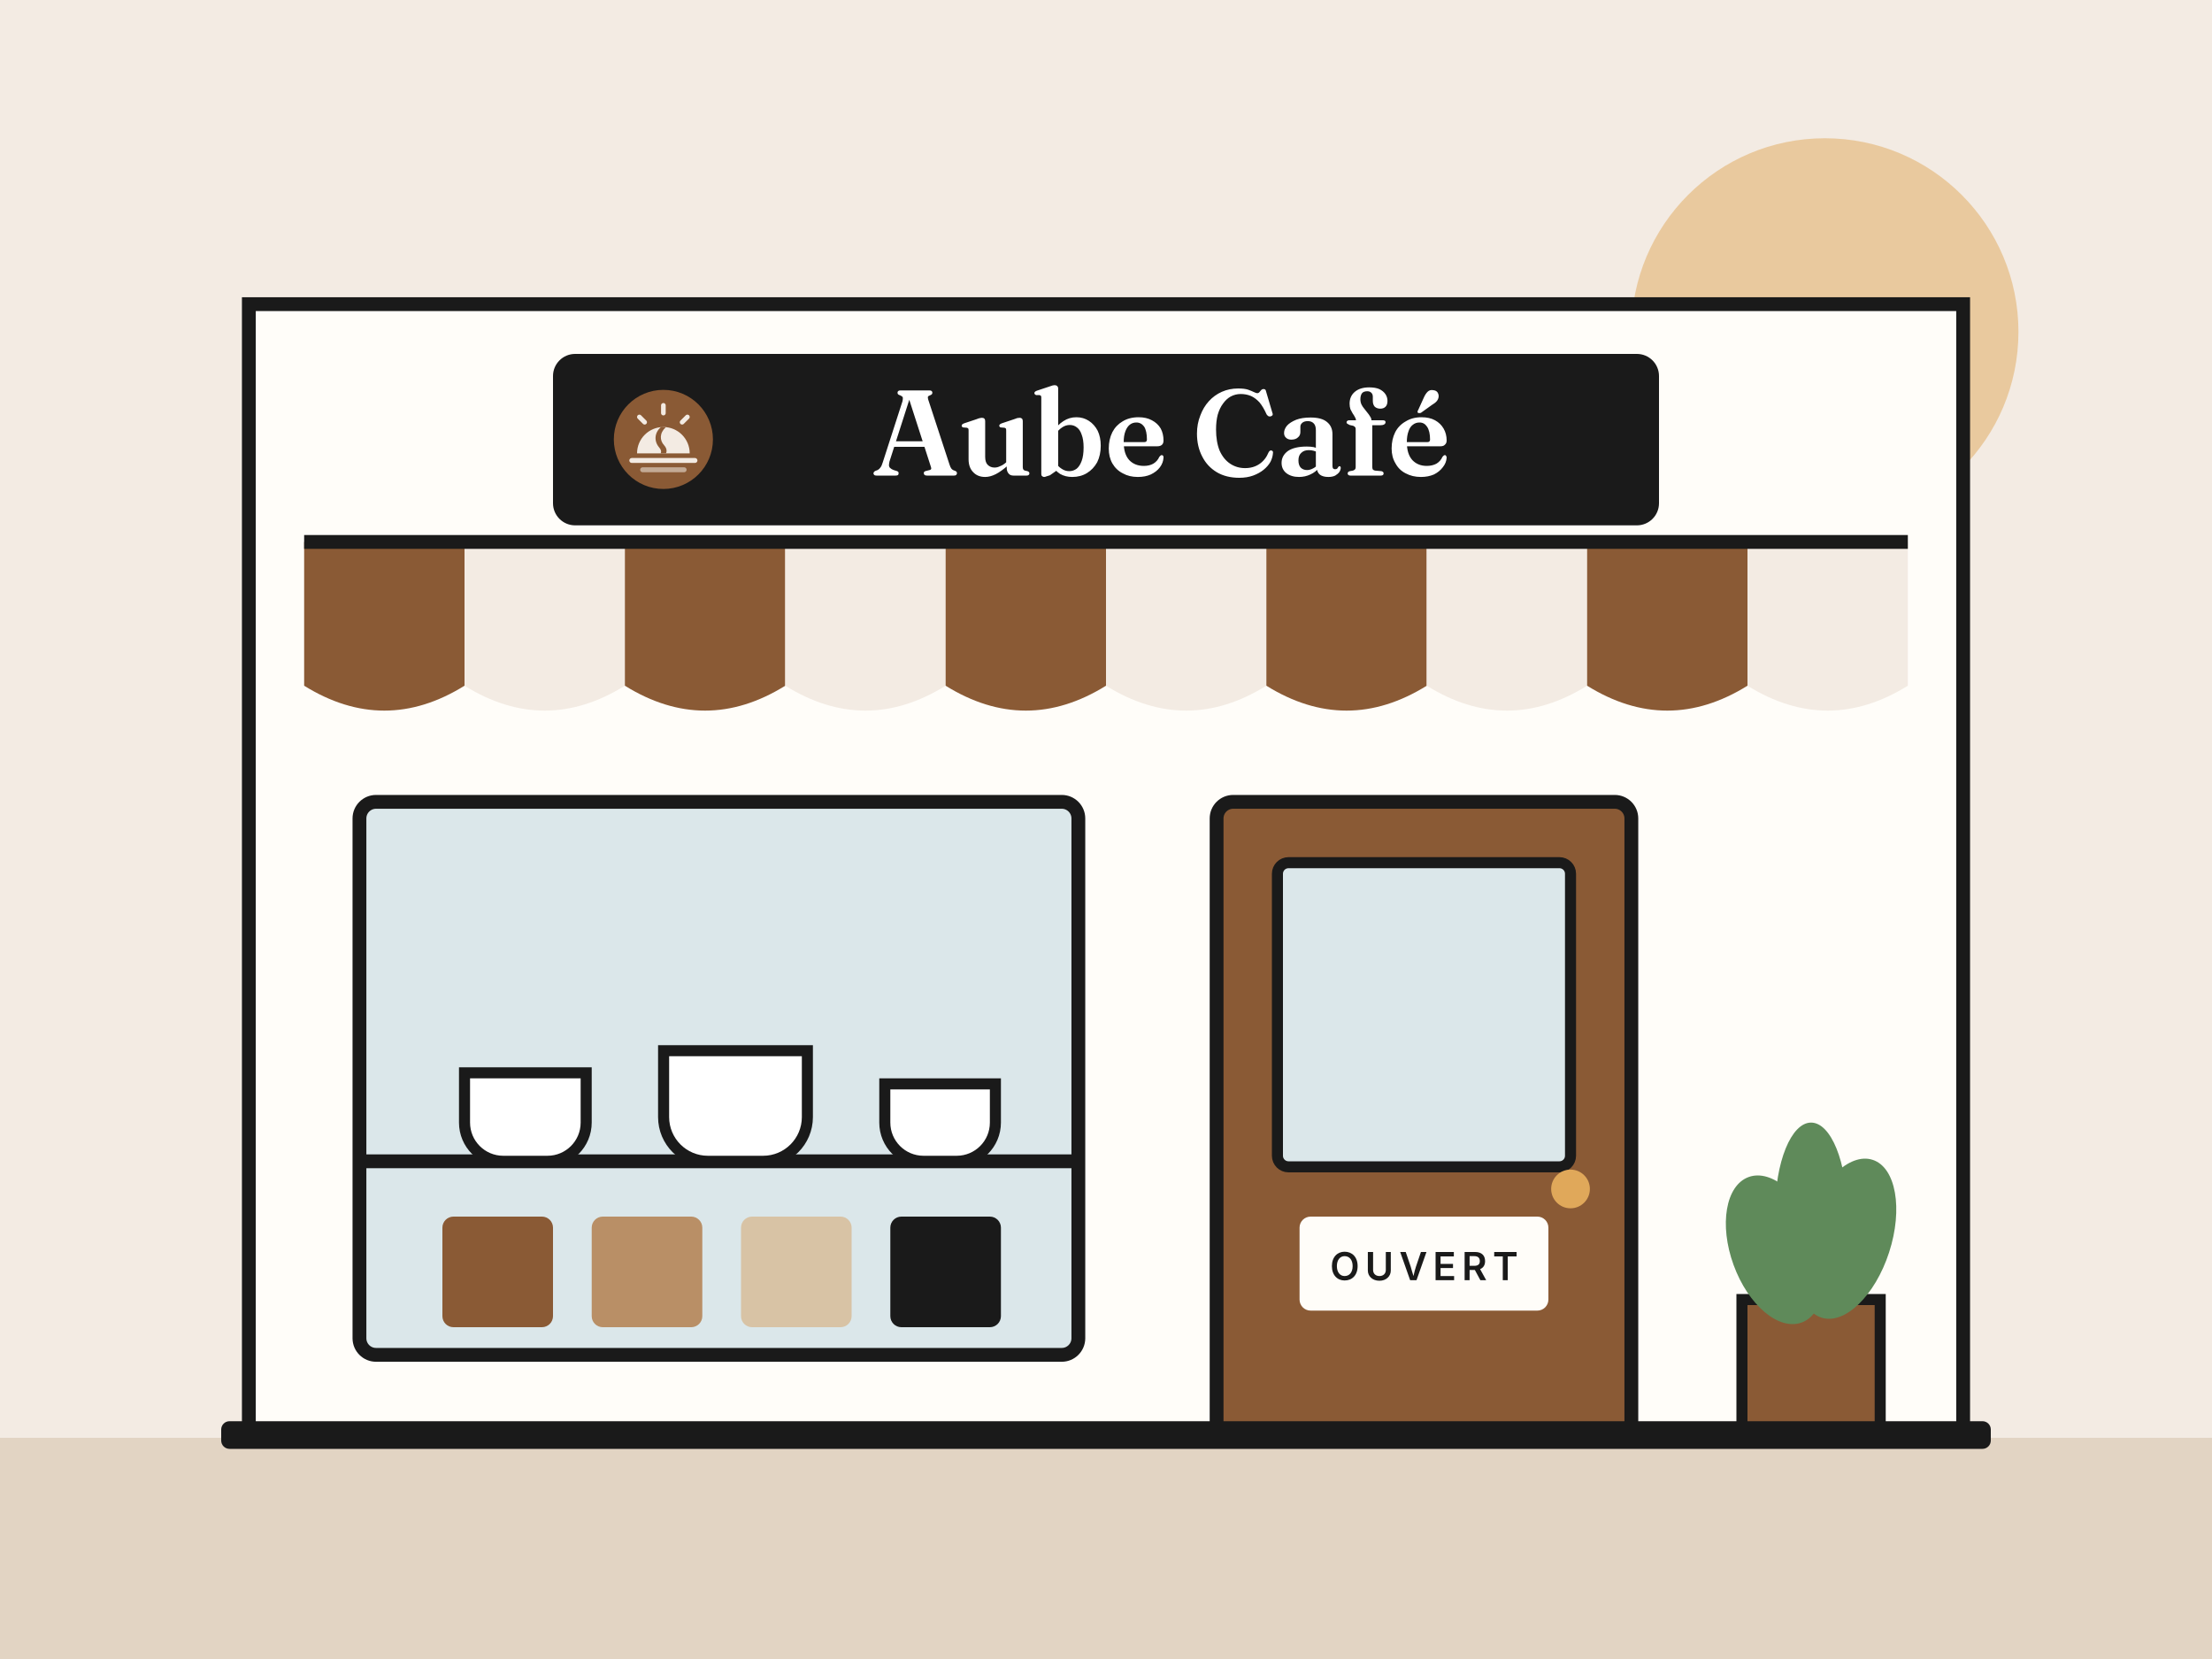
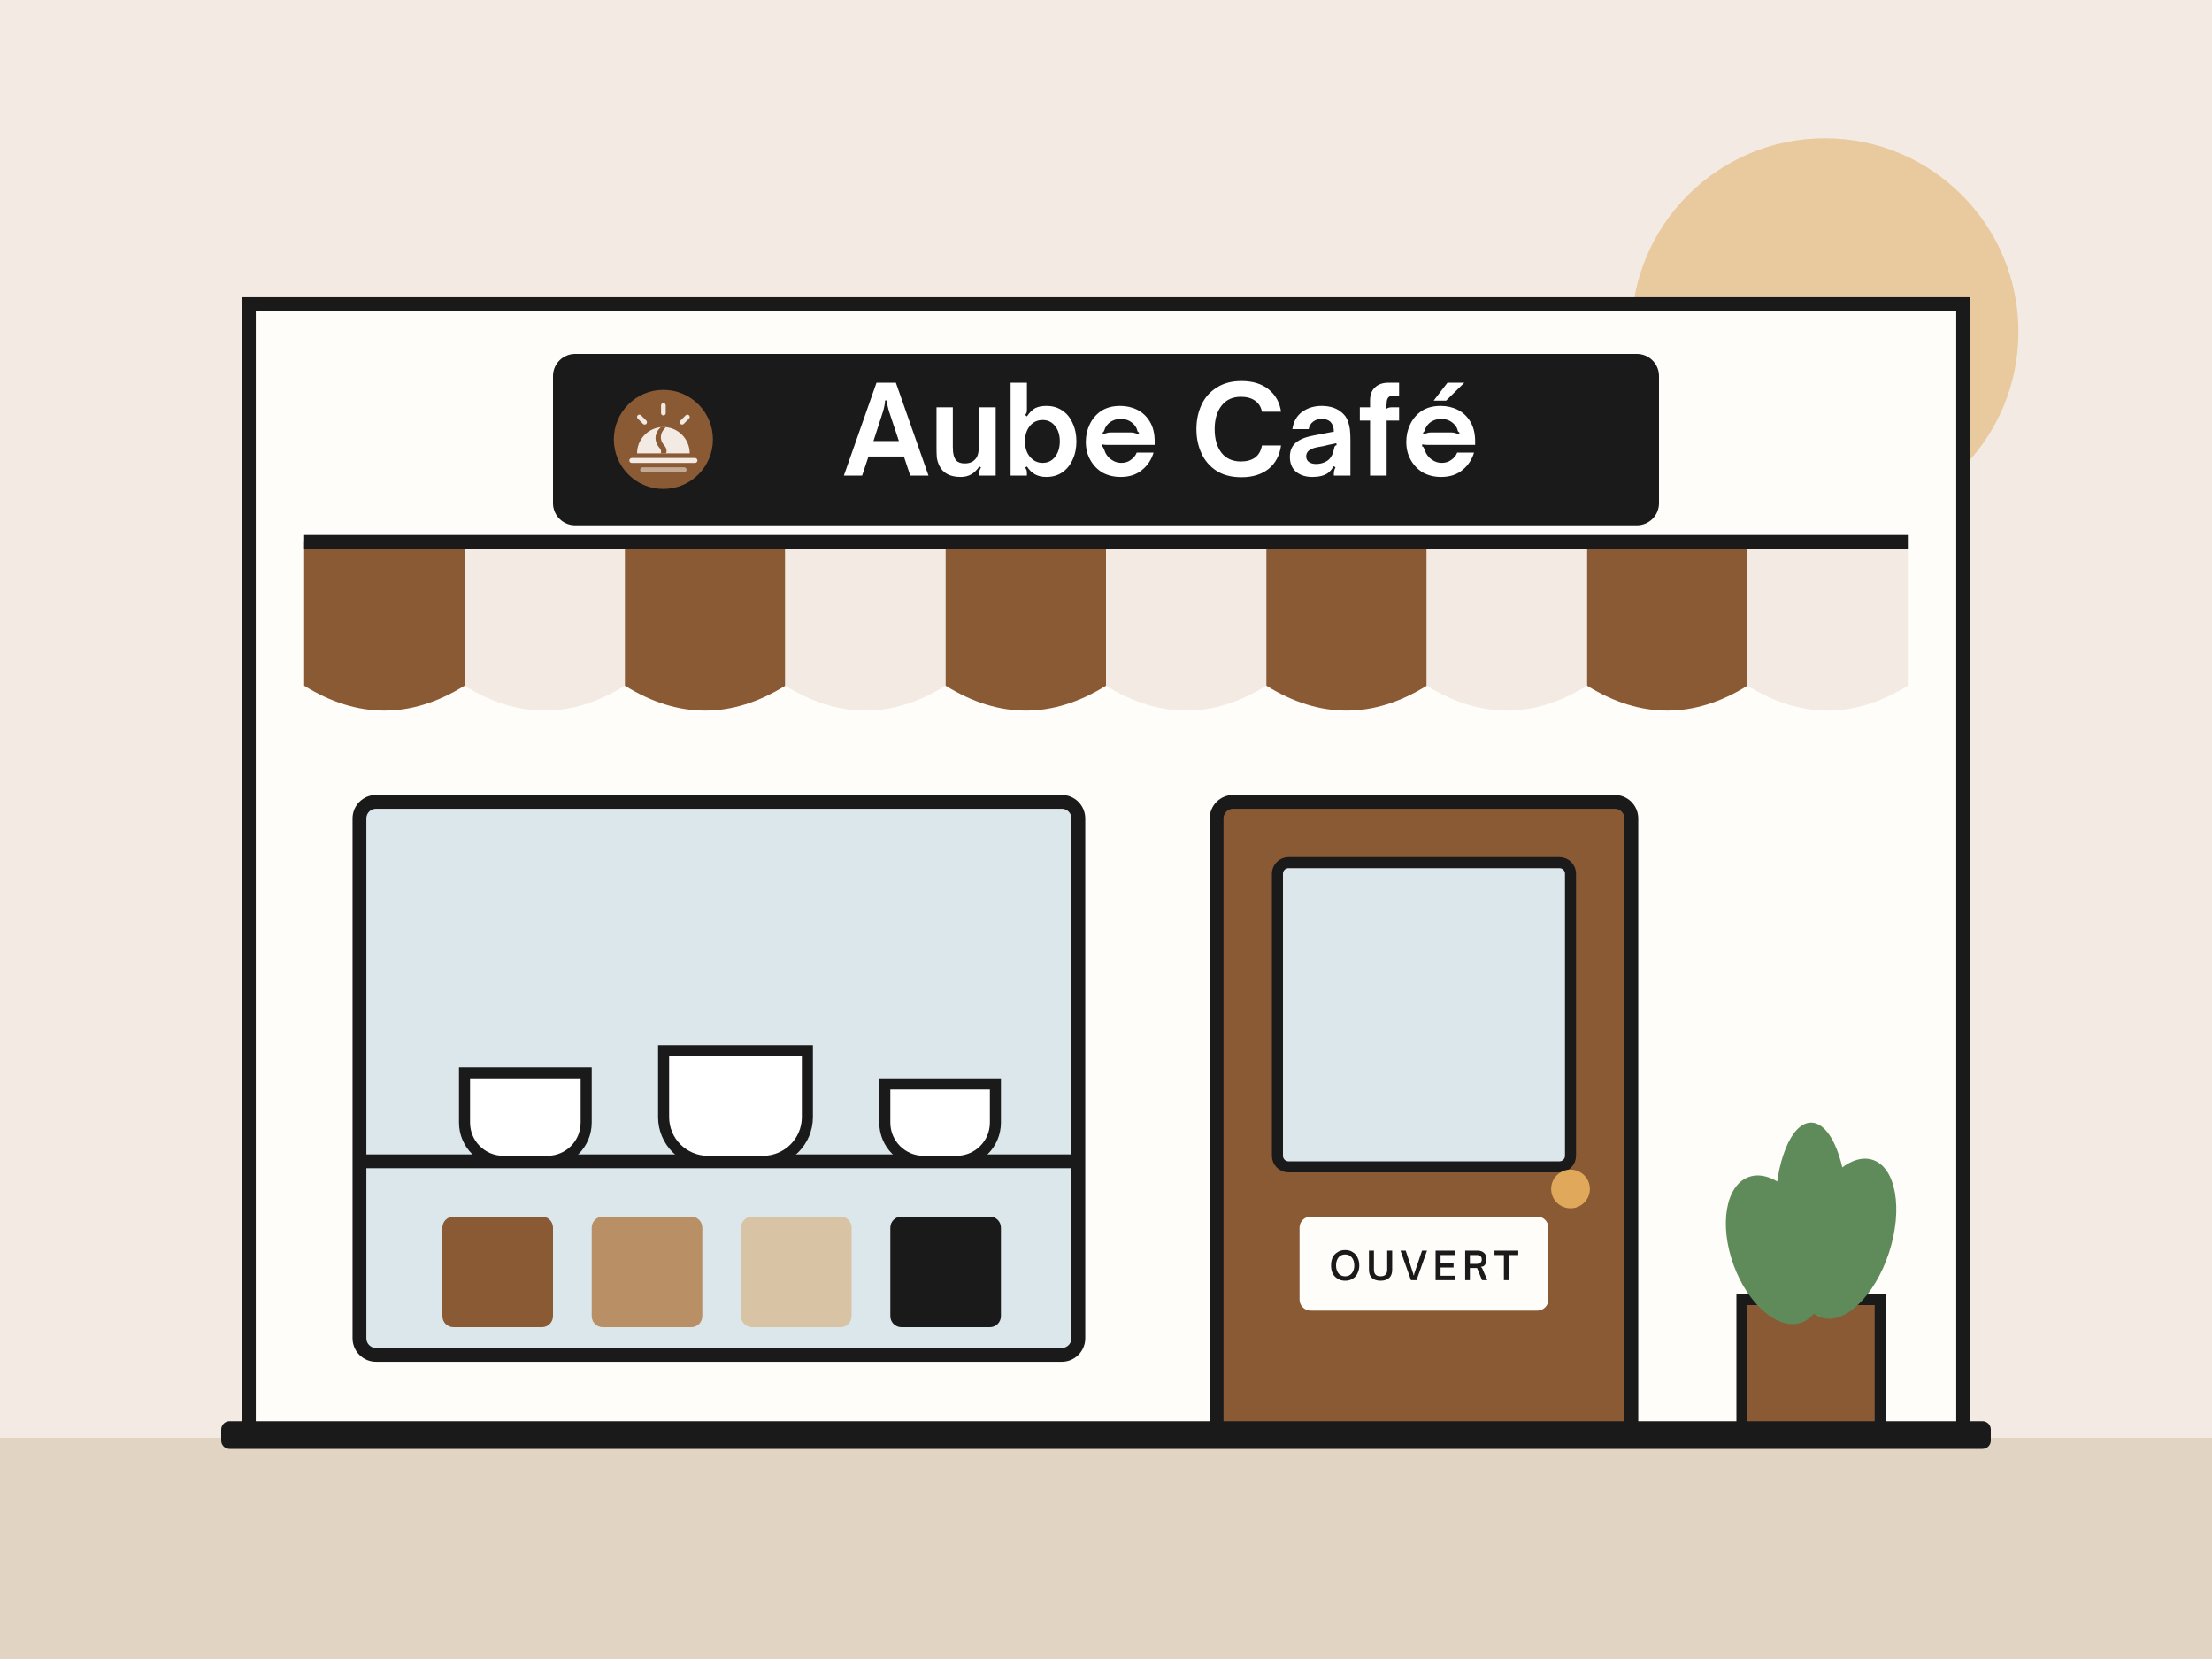
<svg xmlns="http://www.w3.org/2000/svg" viewBox="0 0 800 600">
  <rect width="800" height="600" fill="#f3ebe3" />
  <circle cx="660" cy="120" r="70" fill="#e0a85a" opacity=".5" />
  <rect y="520" width="800" height="80" fill="#e2d4c3" />
  <rect x="90" y="110" width="620" height="410" fill="#fffdf9" stroke="#1a1a1a" stroke-width="5" />
  <rect x="200" y="128" width="400" height="62" rx="8" fill="#1a1a1a" />
  <g transform="translate(222 141) scale(.56)">
    <circle cx="32" cy="32" r="32" fill="#8a5a35" />
    <path d="M15 41a17 17 0 0 1 34 0z" fill="#f3ebe3" />
    <path d="M33.5 24.2c-4 3.6-4 8.4-1 11.6 1.6 1.8 1.9 3.6 1.2 5.2h-3.4c.5-1.2.2-2.4-1-3.8-3.4-3.9-3.3-9.6 1.4-13.4z" fill="#8a5a35" />
    <rect x="10" y="44" width="44" height="3.2" rx="1.6" fill="#f3ebe3" />
    <rect x="17" y="50" width="30" height="3.2" rx="1.6" fill="#f3ebe3" opacity=".55" />
    <g stroke="#f3ebe3" stroke-width="3" stroke-linecap="round">
      <path d="M32 10v5M16.5 17.5l3.4 3.4M47.5 17.5l-3.4 3.4" />
    </g>
  </g>
-   <path d="M302.7 159.6H315.4L315.5 161.6H302.6ZM305 171.1Q305 171.5 304.8 171.8Q304.5 172 303.9 172H297Q296.4 172 296.2 171.8Q295.9 171.5 295.9 171.2Q295.9 170.9 296.1 170.7Q296.2 170.5 296.6 170.3L297.4 170Q298 169.7 298.4 169.1Q298.9 168.5 299.3 167.1L306.4 145.1Q306.6 144.2 306.5 143.7Q306.3 143.3 305.6 143Q305 142.8 304.8 142.6Q304.6 142.4 304.6 142Q304.6 141.6 304.9 141.4Q305.1 141.2 305.7 141.2H316.1Q316.7 141.2 316.9 141.4Q317.2 141.6 317.2 142Q317.2 142.4 317 142.6Q316.8 142.8 316.3 143Q315.7 143.2 315.6 143.5Q315.5 143.8 315.7 144.5L323.4 168Q323.7 169 324.1 169.5Q324.5 170 325.2 170.2Q325.8 170.4 325.9 170.6Q326.1 170.8 326.1 171.1Q326.1 171.5 325.8 171.8Q325.6 172 325 172H315.3Q314.7 172 314.4 171.8Q314.1 171.5 314.1 171.1Q314.1 170.8 314.3 170.6Q314.5 170.4 315 170.3L316.2 170Q316.7 169.9 316.8 169.5Q316.8 169.1 316.5 168.3L308.6 143.8L309.3 143.2L301.7 166.9Q301.5 167.8 301.5 168.4Q301.6 169 302 169.3Q302.4 169.7 303.2 170L304.2 170.3Q304.6 170.4 304.8 170.6Q305 170.8 305 171.1Z M344.1 169.3V167.9L343.9 167.8V155.7Q343.9 155.2 343.8 155Q343.6 154.8 343.3 154.7L342.1 154.6Q341.7 154.6 341.6 154.4Q341.4 154.2 341.4 154Q341.4 153.7 341.6 153.5Q341.8 153.3 342.3 153.1L346.8 151.6Q347.5 151.3 347.9 151.2Q348.4 151.1 348.8 151.1Q349.3 151.1 349.6 151.4Q349.9 151.7 349.9 152.3V168.9Q349.9 169.5 350.1 169.8Q350.3 170.1 350.7 170.2L351.6 170.4Q351.9 170.5 352.1 170.7Q352.3 170.9 352.3 171.2Q352.3 171.6 352 171.8Q351.8 172 351.3 172H346.5Q345.4 172 344.8 171.3Q344.1 170.5 344.1 169.3ZM330.3 166.1V155.7Q330.3 155.2 330.2 155Q330 154.8 329.7 154.7L328.5 154.6Q328.1 154.6 328 154.4Q327.8 154.2 327.8 154Q327.8 153.7 328 153.5Q328.2 153.3 328.7 153.1L333.2 151.6Q333.9 151.3 334.4 151.2Q334.8 151.1 335.1 151.1Q335.7 151.1 336 151.4Q336.3 151.7 336.3 152.3V165.2Q336.3 167.2 337.2 168.1Q338.2 169.1 339.7 169.1Q340.7 169.1 341.7 168.6Q342.8 168.2 343.9 167.2L344.8 166.4L345.6 167.3L344.8 168.1Q342.1 170.5 340.1 171.5Q338.1 172.5 336.3 172.5Q333.6 172.5 332 170.8Q330.3 169.1 330.3 166.1Z M362.7 140.5V169.8L359.7 171.9Q358.8 172.2 358.4 172.3Q358 172.5 357.6 172.5Q357.2 172.5 356.9 172.2Q356.6 172 356.6 171.5V143.9Q356.6 143.4 356.5 143.2Q356.3 143 356 142.9L354.8 142.9Q354.4 142.8 354.3 142.6Q354.1 142.5 354.1 142.2Q354.1 141.9 354.3 141.7Q354.5 141.5 355 141.3L359.5 139.8Q360.3 139.5 360.7 139.4Q361.1 139.3 361.4 139.3Q362 139.3 362.3 139.6Q362.7 139.9 362.7 140.5ZM361.6 157.3 360.7 156.3Q362.4 153.7 364.6 152.3Q366.7 150.9 369.3 150.9Q371.8 150.9 373.8 152.2Q375.8 153.5 377 155.8Q378.1 158.1 378.1 161.2Q378.1 164.6 376.8 167.2Q375.4 169.7 373.1 171.1Q370.8 172.5 367.8 172.5Q365.3 172.5 363.4 171.4Q361.5 170.2 360.3 168L361.6 167Q362.6 168.7 363.9 169.5Q365.2 170.4 366.7 170.4Q368.2 170.4 369.4 169.5Q370.5 168.6 371.2 166.7Q371.9 164.8 371.9 161.8Q371.9 159 371.2 157.2Q370.6 155.4 369.5 154.6Q368.4 153.7 366.9 153.7Q365.4 153.7 364.1 154.6Q362.7 155.5 361.6 157.3Z M400.8 159.3Q400.8 160.3 400.3 160.8Q399.7 161.4 398.6 161.4H384.9V159.9H393.8Q394.8 159.9 394.8 159Q394.8 155.9 393.8 154.3Q392.7 152.8 391 152.8Q389.6 152.8 388.6 153.6Q387.6 154.4 387 156Q386.4 157.6 386.4 159.9Q386.4 164.2 388.4 166.4Q390.4 168.5 393.7 168.5Q395.7 168.5 397.1 167.7Q398.6 166.8 399.3 165.2Q399.6 164.9 399.8 164.7Q400 164.6 400.2 164.6Q400.5 164.6 400.7 164.9Q400.8 165.1 400.8 165.5Q400.7 167.4 399.5 169Q398.3 170.6 396.2 171.6Q394.2 172.5 391.5 172.5Q388.4 172.5 386.1 171.2Q383.7 170 382.3 167.6Q381 165.3 381 162.2Q381 158.9 382.3 156.3Q383.6 153.8 386 152.4Q388.4 150.9 391.8 150.9Q394.6 150.9 396.6 152Q398.7 153.1 399.8 155Q400.8 156.9 400.8 159.3Z  M440.4 163.7Q440.3 165.4 439.5 167Q438.6 168.6 437 169.9Q435.4 171.2 433.2 172Q431 172.8 428.2 172.8Q423.5 172.8 420.1 170.8Q416.6 168.7 414.8 165.1Q412.9 161.5 412.9 156.8Q412.9 153.3 414.1 150.3Q415.2 147.3 417.2 145.1Q419.2 142.9 421.9 141.7Q424.6 140.5 427.8 140.5Q430 140.5 431.3 140.9Q432.7 141.4 433.5 141.8Q434.3 142.2 434.7 142.2Q435.2 142.2 435.5 141.8Q435.9 141.4 436.2 141Q436.5 140.7 437 140.7Q437.3 140.7 437.6 140.9Q437.8 141.1 437.9 141.6L440.2 149.4Q440.4 149.8 440.2 150.2Q439.9 150.5 439.5 150.6Q439.1 150.7 438.7 150.5Q438.4 150.3 438.1 149.9Q436.9 147.2 435.5 145.5Q434 143.9 432.4 143.2Q430.7 142.5 428.7 142.5Q426.8 142.5 425.1 143.4Q423.5 144.3 422.3 146Q421.1 147.6 420.4 150Q419.8 152.3 419.8 155.3Q419.8 159.8 421.1 163Q422.5 166.1 424.9 167.7Q427.3 169.3 430.3 169.3Q433.3 169.3 435.5 167.8Q437.7 166.3 438.8 163.6Q439 163.2 439.3 163Q439.5 162.9 439.8 162.9Q440.1 163 440.3 163.2Q440.4 163.4 440.4 163.7Z M456.3 169.3V168.9L455.9 168.9V155.6Q455.9 154 455.2 153.2Q454.4 152.3 453 152.3Q451.7 152.3 451 152.9Q450.3 153.5 450.3 154.3V156.2Q450.3 157.5 449.4 158.2Q448.6 159 447 159Q445.8 159 445.1 158.3Q444.4 157.7 444.4 156.6Q444.4 155.2 445.5 153.9Q446.6 152.7 448.8 151.8Q450.9 151 454 151Q458 151 459.9 152.6Q461.9 154.2 461.9 157V168.4Q461.9 169.1 462.1 169.4Q462.4 169.7 462.8 169.7Q463.3 169.7 463.6 169.5Q463.8 169.2 464 168.9Q464.1 168.8 464.2 168.7Q464.3 168.6 464.4 168.6Q464.7 168.6 464.8 168.8Q464.9 169 464.9 169.2Q464.9 169.9 464.4 170.7Q463.9 171.4 462.9 172Q461.9 172.5 460.4 172.5Q458.5 172.5 457.4 171.7Q456.3 170.8 456.3 169.3ZM443.5 167.4Q443.5 164.8 445.8 163.1Q448.2 161.5 452.6 161.5Q454 161.5 455.1 161.7Q456.2 162 457 162.4L456.6 163.6Q455.8 163.2 455 163Q454.3 162.8 453.3 162.8Q451.6 162.8 450.6 163.8Q449.6 164.7 449.6 166.5Q449.6 168.2 450.4 169.1Q451.3 170 452.7 170Q453.8 170 454.9 169.4Q455.9 168.9 456.6 168L457.1 169.1Q455.9 170.7 453.9 171.6Q452 172.5 449.8 172.5Q447 172.5 445.2 171.1Q443.5 169.7 443.5 167.4Z M476.3 168.9Q476.3 169.4 476.5 169.8Q476.8 170.1 477.3 170.2L479.6 170.4Q480 170.5 480.2 170.7Q480.4 170.9 480.4 171.2Q480.4 172 479.4 172H468.4Q467.9 172 467.7 171.8Q467.4 171.6 467.4 171.3Q467.4 170.9 467.6 170.7Q467.8 170.5 468.2 170.4L469.3 170.2Q469.9 170 470.1 169.7Q470.3 169.4 470.3 169V155.1Q470.3 154.7 470.1 154.5Q469.9 154.2 469.4 154L468.1 153.7Q467.5 153.4 467.2 153.2Q467 153 467 152.7Q467 152.4 467.3 152.2Q467.5 152 467.9 152H471.5L470.4 152.6V152Q470.4 151.4 470 150.8Q469.7 150.2 469.2 149.5Q468.8 148.8 468.4 148Q468.1 147.1 468.1 146Q468.1 143.3 470 141.7Q471.9 140.1 475.2 140.1Q477.4 140.1 478.8 140.7Q480.3 141.4 481.1 142.6Q481.8 143.7 481.8 145Q481.8 146.4 481.1 147.1Q480.4 147.8 479.2 147.8Q478 147.8 477.2 147.1Q476.5 146.3 476.5 145V143.5Q476.5 142.5 475.9 142Q475.4 141.5 474.5 141.5Q473.2 141.5 472.6 142.2Q472 143 472 144.4Q472 145.4 472.4 146.3Q472.8 147.1 473.4 147.8Q474 148.6 474.5 149.2Q475.1 149.9 475.5 150.6Q476 151.3 476 152V152.9L475.3 152H480.2Q480.6 152 480.9 152.2Q481.1 152.3 481.1 152.7Q481.1 153.2 480.6 153.5Q480.1 153.8 479.1 153.8H476.3Z M503.2 159.3Q503.2 160.3 502.6 160.8Q502.1 161.4 501 161.4H487.3V159.9H496.2Q497.2 159.9 497.2 159Q497.2 155.9 496.1 154.3Q495.1 152.8 493.4 152.8Q492 152.8 491 153.6Q489.9 154.4 489.4 156Q488.8 157.6 488.8 159.9Q488.8 164.2 490.8 166.4Q492.8 168.5 496 168.5Q498 168.5 499.5 167.7Q501 166.8 501.7 165.2Q502 164.9 502.2 164.7Q502.4 164.6 502.6 164.6Q502.9 164.6 503 164.9Q503.2 165.1 503.2 165.5Q503.1 167.4 501.8 169Q500.6 170.6 498.6 171.6Q496.5 172.5 493.9 172.5Q490.8 172.5 488.4 171.2Q486 170 484.7 167.6Q483.3 165.3 483.3 162.2Q483.3 158.9 484.6 156.3Q485.9 153.8 488.4 152.4Q490.8 150.9 494.1 150.9Q497 150.9 499 152Q501 153.1 502.1 155Q503.2 156.9 503.2 159.3ZM494.9 143.9Q495.5 142.5 496.3 141.7Q497.1 140.9 498.3 141.1Q499.4 141.2 499.9 141.9Q500.4 142.7 500.3 143.5Q500.2 144.4 499.6 145.1Q499 145.8 497.8 146.5L493.9 149.3Q493.6 149.4 493.3 149.4Q493 149.4 492.8 149.3Q492.6 149 492.7 148.8Q492.7 148.5 492.9 148.3Z" fill="#fff" transform="translate(20 0)" />
+   <path d="M291.8 172H285.2L297 138.4H304L315.8 172H309.2L306.9 165.1H294.1ZM295.9 159.5H305.1L301.6 149Q300.8 146.5 300.8 144.8H300.1Q300.1 146.3 299.3 149Z M319.7 168.4Q319 166.9 318.8 165.4Q318.7 163.9 318.7 161.5V147.3H324.6V161.6Q324.6 163.5 324.9 164.6Q325.2 165.8 325.8 166.5Q326.8 167.6 328.9 167.6Q331.4 167.6 332.7 166.1Q333.5 165.3 333.8 163.8Q334.1 162.3 334.1 159.9V147.3H340.1V172H334.1V171.2Q334.1 170.5 334.3 170.1Q334.4 169.6 334.8 169.1L334.2 168.7Q332.7 170.8 331.2 171.6Q329.6 172.5 327.4 172.5Q321.7 172.5 319.7 168.4Z M351.4 168.7 350.8 169.1Q351.1 169.6 351.3 170.1Q351.4 170.5 351.4 171.2V172H345.5V138.4H351.4V148.1Q351.4 148.8 351.3 149.2Q351.1 149.6 350.8 150.1L351.4 150.6Q352.8 148.5 354.4 147.6Q356.1 146.8 358.4 146.8Q361.7 146.8 364.1 148.4Q366.6 150 367.9 153Q369.3 155.9 369.3 159.6Q369.3 163.4 367.9 166.3Q366.6 169.2 364.1 170.9Q361.7 172.5 358.4 172.5Q356.1 172.5 354.4 171.6Q352.8 170.8 351.4 168.7ZM363.3 159.6Q363.3 156.2 361.6 154.1Q359.9 151.9 357.1 151.9Q354.3 151.9 352.5 154Q350.7 156.2 350.7 159.6Q350.7 163.1 352.5 165.2Q354.3 167.4 357.1 167.4Q359.9 167.4 361.6 165.2Q363.3 163 363.3 159.6Z M372.7 159.8Q372.7 156.4 374.1 153.5Q375.5 150.5 378.3 148.6Q381.1 146.8 385.1 146.8Q388.5 146.8 391.3 148.2Q394.1 149.6 395.8 152.4Q397.6 155.3 397.6 159.6V160.9H381.9Q381.6 160.9 380.4 160.9Q379.3 160.9 378.6 160.7L378.4 161.4Q378.7 161.5 378.9 161.7Q379.1 162 379.3 162.5Q379.6 163.4 379.8 163.8Q380.7 165.5 382.2 166.4Q383.7 167.4 385.5 167.4Q387.6 167.4 389 166.3Q390.5 165.3 391.1 163.7H397.2Q396 167.6 393 170Q390 172.5 385.3 172.5Q381.6 172.5 378.7 170.9Q375.9 169.2 374.3 166.3Q372.7 163.5 372.7 159.8ZM379.1 157.1Q379.7 156.7 380.3 156.6Q380.8 156.4 381.5 156.4H389.1Q389.8 156.4 390.4 156.6Q390.9 156.7 391.6 157.1L392 156.5Q391.7 156.3 391.5 156.1Q391.4 156 391.3 155.8Q391.3 155.6 391.3 155.6Q391.1 154.8 390.6 154.1Q389.7 152.9 388.4 152.2Q387 151.5 385.3 151.5Q383.7 151.5 382.3 152.2Q381 152.8 380.1 154.1Q379.6 154.8 379.4 155.6Q379.4 155.6 379.3 155.8Q379.2 156 379.1 156.2Q378.9 156.3 378.7 156.5Z  M412.7 155.2Q412.7 150.4 414.5 146.5Q416.3 142.5 420 140.2Q423.6 137.8 429 137.8Q435.1 137.8 438.8 140.8Q442.6 143.9 443.3 148.9H436.4Q435.9 146.3 433.9 144.9Q431.9 143.5 428.8 143.5Q424.3 143.5 421.8 146.7Q419.3 149.9 419.3 155.2Q419.3 160.6 421.8 163.8Q424.3 166.9 428.8 166.9Q431.9 166.9 433.9 165.5Q435.9 164 436.4 161.1H443.3Q442.6 166.4 438.9 169.5Q435.1 172.6 429 172.6Q423.6 172.6 420 170.3Q416.3 167.9 414.5 163.9Q412.7 160 412.7 155.2Z M446.5 165.2Q446.5 161.5 449.3 159.6Q451.3 158.2 455.1 157.5L462.4 156.1Q462.4 153.9 461.2 152.6Q460.1 151.5 457.9 151.5Q456.2 151.5 454.9 152.5Q453.6 153.5 453.3 155.2H447.4Q448 151.1 451 148.9Q454 146.8 458 146.8Q460.2 146.8 462.1 147.4Q464.1 148.1 465.4 149.3Q466.8 150.5 467.4 152.1Q468 153.7 468.2 155.2Q468.4 156.8 468.4 159.2V172H462.4V171.3Q462.4 170.2 463 169L462.3 168.6Q461.5 170.2 460.1 171.2Q458.1 172.5 454.6 172.5Q451 172.5 448.7 170.6Q446.5 168.7 446.5 165.2ZM459.2 167.1Q460.6 166.5 461.4 165.2Q461.8 164.5 462.1 163.9Q462.3 163.2 462.5 162.1Q462.6 161.6 462.8 161.3Q463 161.1 463.4 161L463.3 160.3Q459.8 161 458.8 161.3L456.6 161.7Q454.3 162.1 453.2 163.1Q452.4 163.9 452.4 165Q452.4 166.4 453.4 167.1Q454.4 167.8 456 167.8Q457.7 167.8 459.2 167.1Z M475.5 172V152.1H471.8V147.3H475.5V144.8Q475.5 141.7 477.3 140.1Q479 138.4 482.3 138.4H486V143.1H483.8Q481.5 143.1 481.5 145.8Q481.5 146.6 481.1 147.3L481.5 147.8Q482.2 147.3 483.4 147.3H486V152.1H481.5V172Z M488.6 159.8Q488.6 156.4 490 153.5Q491.4 150.5 494.2 148.6Q497 146.8 501 146.8Q504.4 146.8 507.2 148.2Q510 149.6 511.7 152.4Q513.5 155.3 513.5 159.6V160.9H497.8Q497.5 160.9 496.3 160.9Q495.2 160.9 494.4 160.7L494.3 161.4Q494.6 161.5 494.8 161.7Q495 162 495.2 162.5Q495.5 163.4 495.7 163.8Q496.6 165.5 498.1 166.4Q499.6 167.4 501.4 167.4Q503.5 167.4 504.9 166.3Q506.4 165.3 507 163.7H513.1Q511.9 167.6 508.9 170Q505.9 172.5 501.2 172.5Q497.5 172.5 494.6 170.9Q491.8 169.2 490.2 166.3Q488.6 163.5 488.6 159.8ZM495 157.1Q495.6 156.7 496.2 156.6Q496.7 156.4 497.4 156.4H505Q505.7 156.4 506.3 156.6Q506.8 156.7 507.5 157.1L507.9 156.5Q507.6 156.3 507.4 156.1Q507.3 156 507.2 155.8Q507.2 155.6 507.2 155.6Q507 154.8 506.5 154.1Q505.6 152.9 504.3 152.2Q502.9 151.5 501.2 151.5Q499.6 151.5 498.2 152.2Q496.9 152.8 496 154.1Q495.5 154.8 495.3 155.6Q495.3 155.6 495.2 155.8Q495.1 156 495 156.2Q494.8 156.3 494.6 156.5ZM503 144.9H498.5L503.5 138.4H509.6Z" fill="#fff" transform="translate(20 0)" />
  <path d="M110 196h58v52q-29 18-58 0z" fill="#8a5a35" />
  <path d="M168 196h58v52q-29 18-58 0z" fill="#f3ebe3" />
  <path d="M226 196h58v52q-29 18-58 0z" fill="#8a5a35" />
  <path d="M284 196h58v52q-29 18-58 0z" fill="#f3ebe3" />
  <path d="M342 196h58v52q-29 18-58 0z" fill="#8a5a35" />
  <path d="M400 196h58v52q-29 18-58 0z" fill="#f3ebe3" />
  <path d="M458 196h58v52q-29 18-58 0z" fill="#8a5a35" />
  <path d="M516 196h58v52q-29 18-58 0z" fill="#f3ebe3" />
  <path d="M574 196h58v52q-29 18-58 0z" fill="#8a5a35" />
  <path d="M632 196h58v52q-29 18-58 0z" fill="#f3ebe3" />
  <path d="M110 196h580" stroke="#1a1a1a" stroke-width="5" />
  <rect x="130" y="290" width="260" height="200" rx="6" fill="#dbe7ea" stroke="#1a1a1a" stroke-width="5" />
  <path d="M130 420h260" stroke="#1a1a1a" stroke-width="5" />
  <g fill="#fff" stroke="#1a1a1a" stroke-width="4">
    <path d="M168 388h44v18a14 14 0 0 1-14 14h-16a14 14 0 0 1-14-14z" />
    <path d="M240 380h52v24a16 16 0 0 1-16 16h-20a16 16 0 0 1-16-16z" />
    <path d="M320 392h40v14a14 14 0 0 1-14 14h-12a14 14 0 0 1-14-14z" />
  </g>
  <g fill="#8a5a35">
    <rect x="160" y="440" width="40" height="40" rx="4" />
    <rect x="214" y="440" width="40" height="40" rx="4" fill="#b98f66" />
    <rect x="268" y="440" width="40" height="40" rx="4" fill="#d8c3a5" />
    <rect x="322" y="440" width="40" height="40" rx="4" fill="#1a1a1a" />
  </g>
  <rect x="440" y="290" width="150" height="230" rx="6" fill="#8a5a35" stroke="#1a1a1a" stroke-width="5" />
  <rect x="462" y="312" width="106" height="110" rx="4" fill="#dbe7ea" stroke="#1a1a1a" stroke-width="4" />
  <circle cx="568" cy="430" r="7" fill="#e0a85a" />
  <rect x="470" y="440" width="90" height="34" rx="4" fill="#fffdf9" />
-   <path d="M486.3 463.1C489 463.1 491 461.2 491 457.9C491 454.6 489 452.7 486.3 452.7C483.7 452.7 481.7 454.6 481.7 457.9C481.7 461.2 483.7 463.1 486.3 463.1ZM486.3 461.5C484.7 461.5 483.5 460.2 483.5 457.9C483.5 455.6 484.7 454.3 486.3 454.3C488 454.3 489.2 455.6 489.2 457.9C489.2 460.2 488 461.5 486.3 461.5Z M498.9 463.2C501.3 463.2 503 461.6 503 459.5V452.8H501.2V459.3C501.2 460.6 500.3 461.5 498.9 461.5C497.5 461.5 496.6 460.6 496.6 459.3V452.8H494.7V459.5C494.7 461.6 496.4 463.2 498.9 463.2Z M510 463H512.3L515.9 452.8H513.9L512.1 458.1C511.8 459 511.5 460.1 511.2 461.5C510.8 460.1 510.4 459 510.2 458.1L508.4 452.8H506.4Z M519.2 463H525.9V461.5H521V458.6H525.5V457.1H521V454.4H525.8V452.8H519.2Z M529.7 463H531.5V459.3H533.4L535.4 463H537.5L535.3 459C536.5 458.5 537.1 457.5 537.1 456.1C537.1 454.1 535.9 452.8 533.5 452.8H529.7ZM531.5 457.8V454.3H533.2C534.6 454.3 535.2 455 535.2 456.1C535.2 457.2 534.6 457.8 533.2 457.8Z M540.4 454.4H543.5V463H545.3V454.4H548.5V452.8H540.4Z" fill="#1a1a1a" />
+   <path d="M481.4 457.7Q481.4 456.1 481.9 454.9Q482.5 453.6 483.7 452.9Q484.8 452.1 486.5 452.1Q488.2 452.1 489.3 452.9Q490.5 453.6 491 454.9Q491.6 456.1 491.6 457.7Q491.6 459.2 491 460.4Q490.5 461.7 489.3 462.4Q488.2 463.2 486.5 463.2Q484.8 463.2 483.7 462.4Q482.5 461.7 481.9 460.4Q481.4 459.2 481.4 457.7ZM489.8 457.7Q489.8 455.9 488.9 454.8Q488 453.7 486.5 453.7Q485.5 453.7 484.7 454.2Q484 454.7 483.6 455.6Q483.2 456.5 483.2 457.7Q483.2 458.8 483.6 459.7Q484 460.6 484.7 461.1Q485.5 461.6 486.5 461.6Q488 461.6 488.9 460.5Q489.8 459.4 489.8 457.7Z M495.1 459.2V452.3H496.9V459.2Q496.9 461.6 499.3 461.6Q501.7 461.6 501.7 459.2V452.3H503.5V459.2Q503.5 461.1 502.5 462.1Q501.4 463.2 499.3 463.2Q497.2 463.2 496.1 462.1Q495.1 461.1 495.1 459.2Z M510.3 463 506.5 452.3H508.4L510.9 460Q511.2 460.7 511.2 461.2H511.4Q511.4 460.7 511.7 460L514.3 452.3H516.1L512.3 463Z M526.3 463H519.2V452.3H526.3V453.9H521V456.9H525.7V458.4H521V461.4H526.3Z M529.9 463V452.3H534.3Q535.8 452.3 536.7 453.1Q537.6 453.9 537.6 455.4Q537.6 456.7 537 457.5Q536.4 458.2 535.7 458.1L535.6 458.3Q535.8 458.3 535.9 458.5Q536 458.6 536.1 458.8L537.9 463H536L534.2 458.6H531.6V463ZM534 457.1Q534.9 457.1 535.4 456.7Q535.9 456.3 535.9 455.5Q535.9 454.7 535.4 454.3Q534.9 453.9 534 453.9H531.6V457.1Z M545.7 463H543.9V453.9H540.5V452.3H549.1V453.9H545.7Z" fill="#1a1a1a" />
  <path d="M630 520v-50h50v50z" fill="#8a5a35" stroke="#1a1a1a" stroke-width="4" />
  <g fill="#5f8a5a">
    <ellipse cx="642" cy="452" rx="16" ry="28" transform="rotate(-20 642 452)" />
    <ellipse cx="668" cy="448" rx="16" ry="30" transform="rotate(18 668 448)" />
    <ellipse cx="655" cy="438" rx="13" ry="32" />
  </g>
  <rect x="80" y="514" width="640" height="10" rx="3" fill="#1a1a1a" />
</svg>
